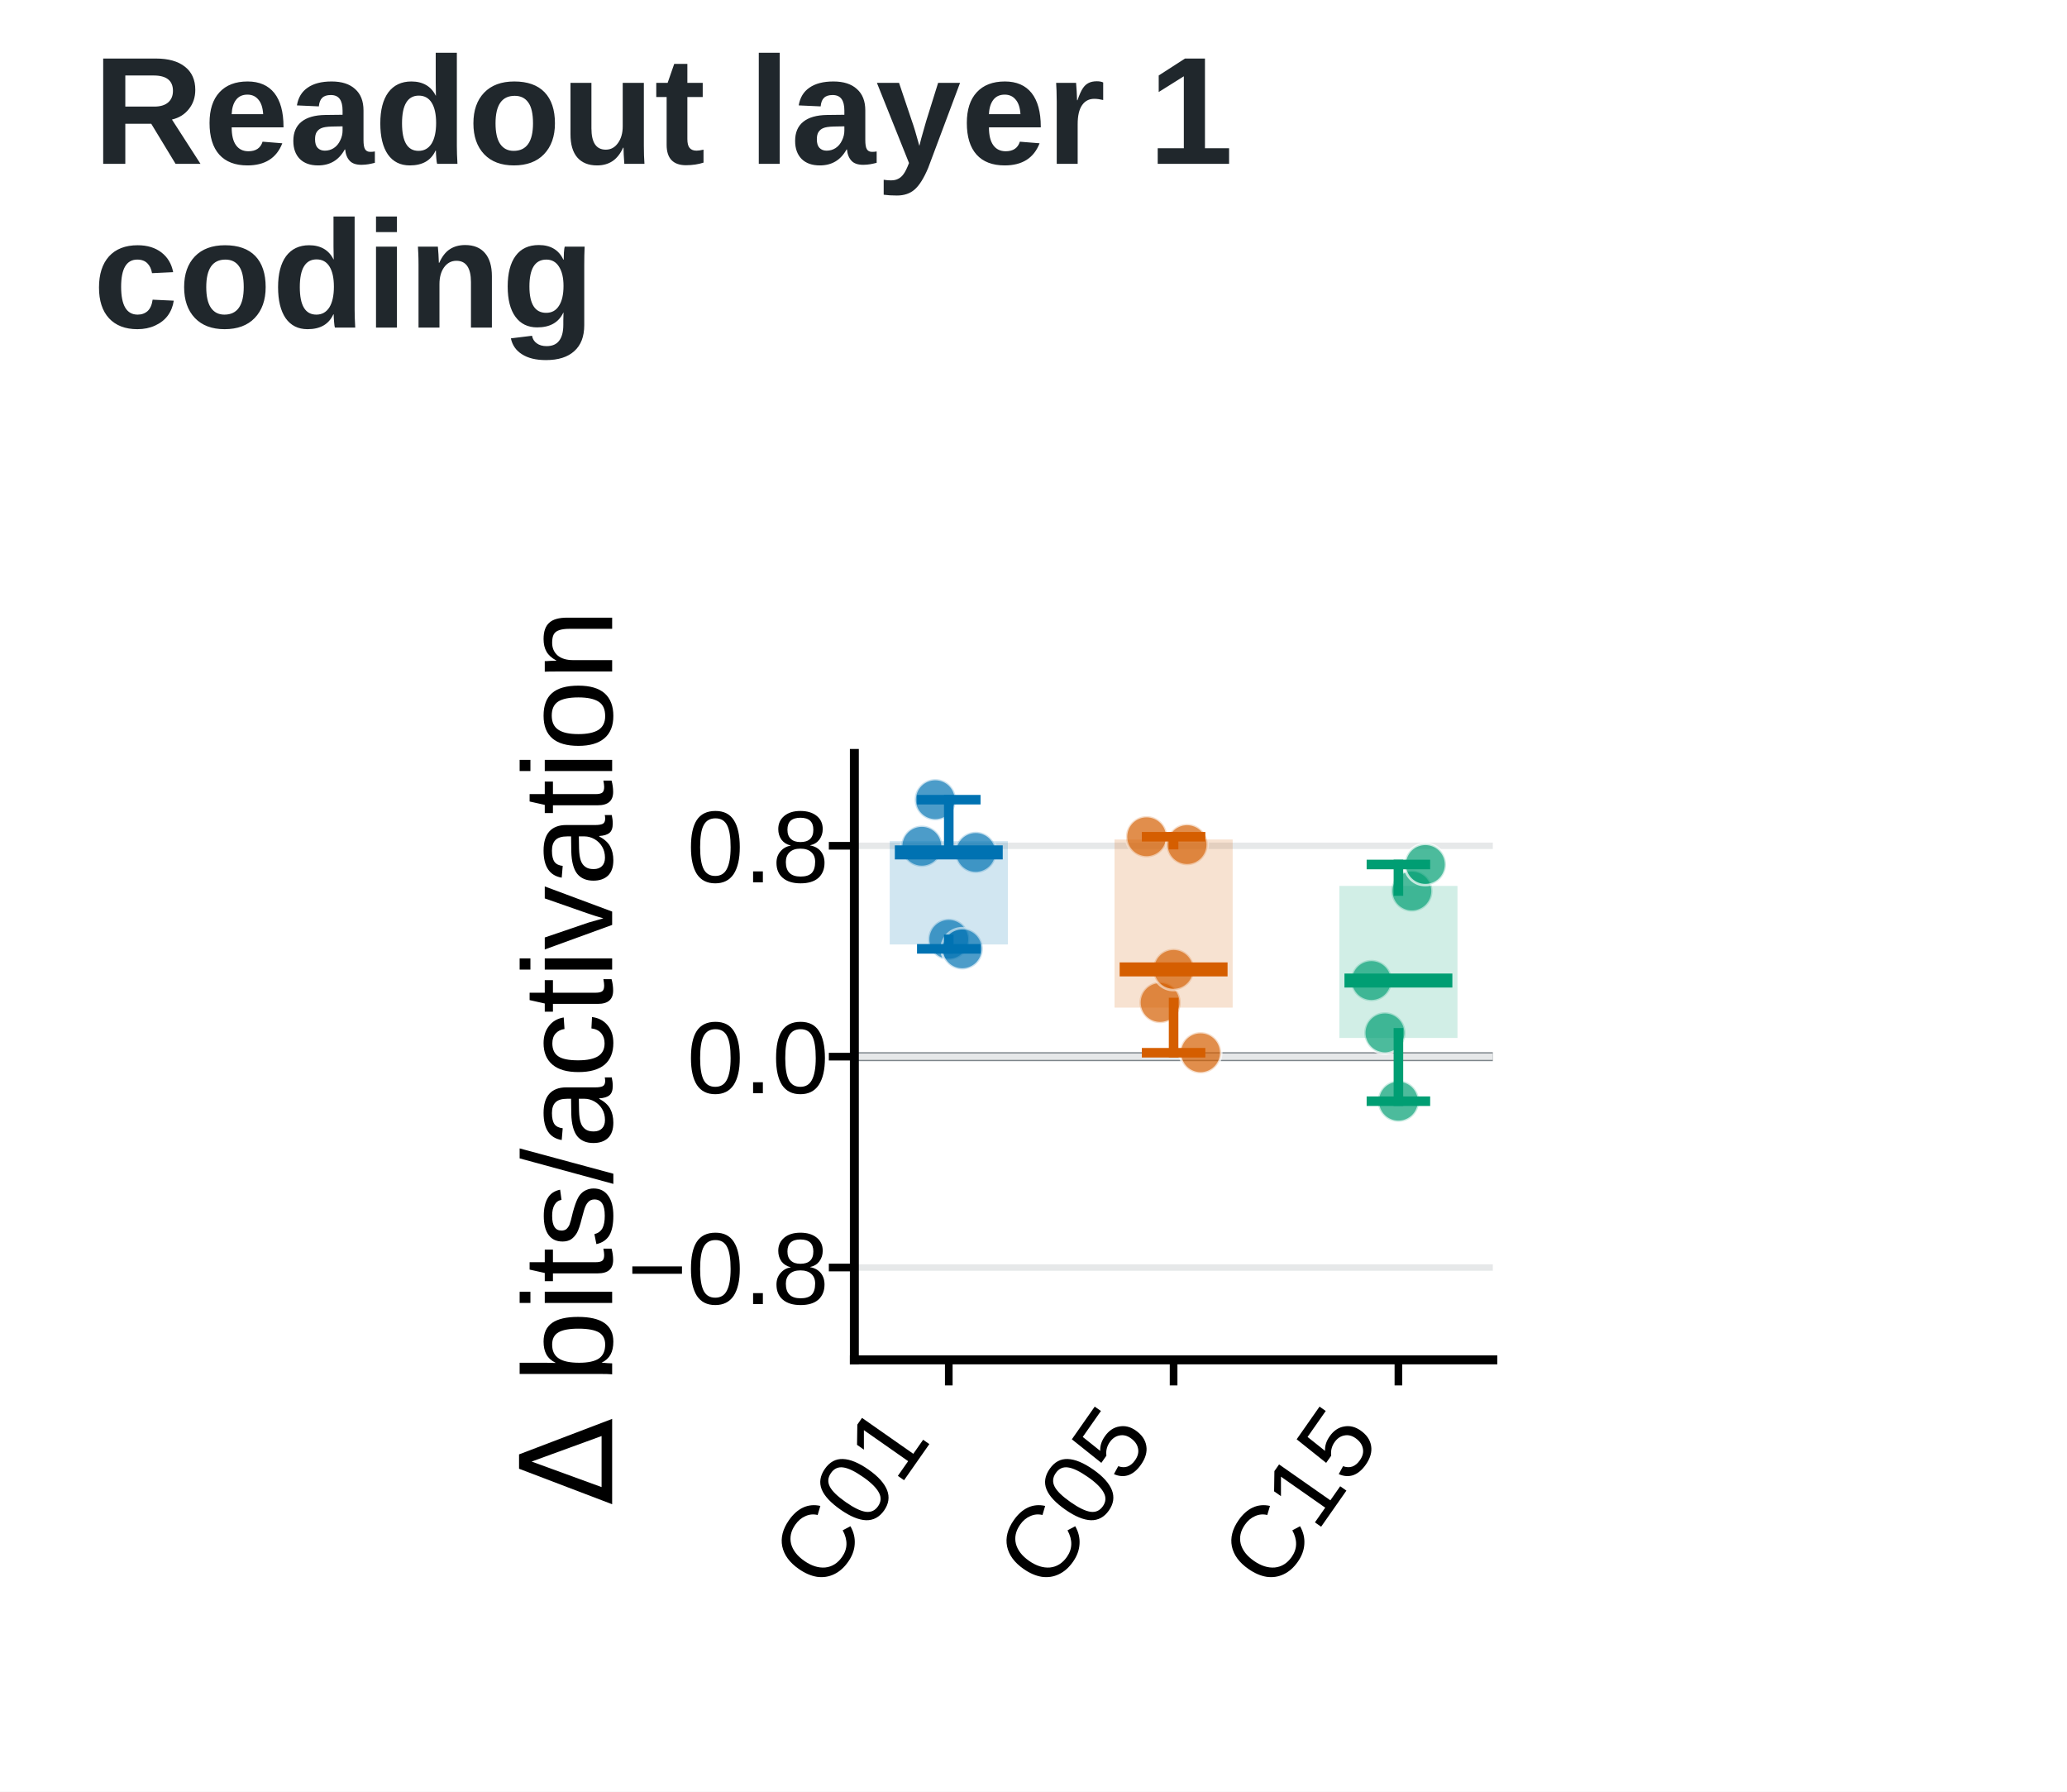
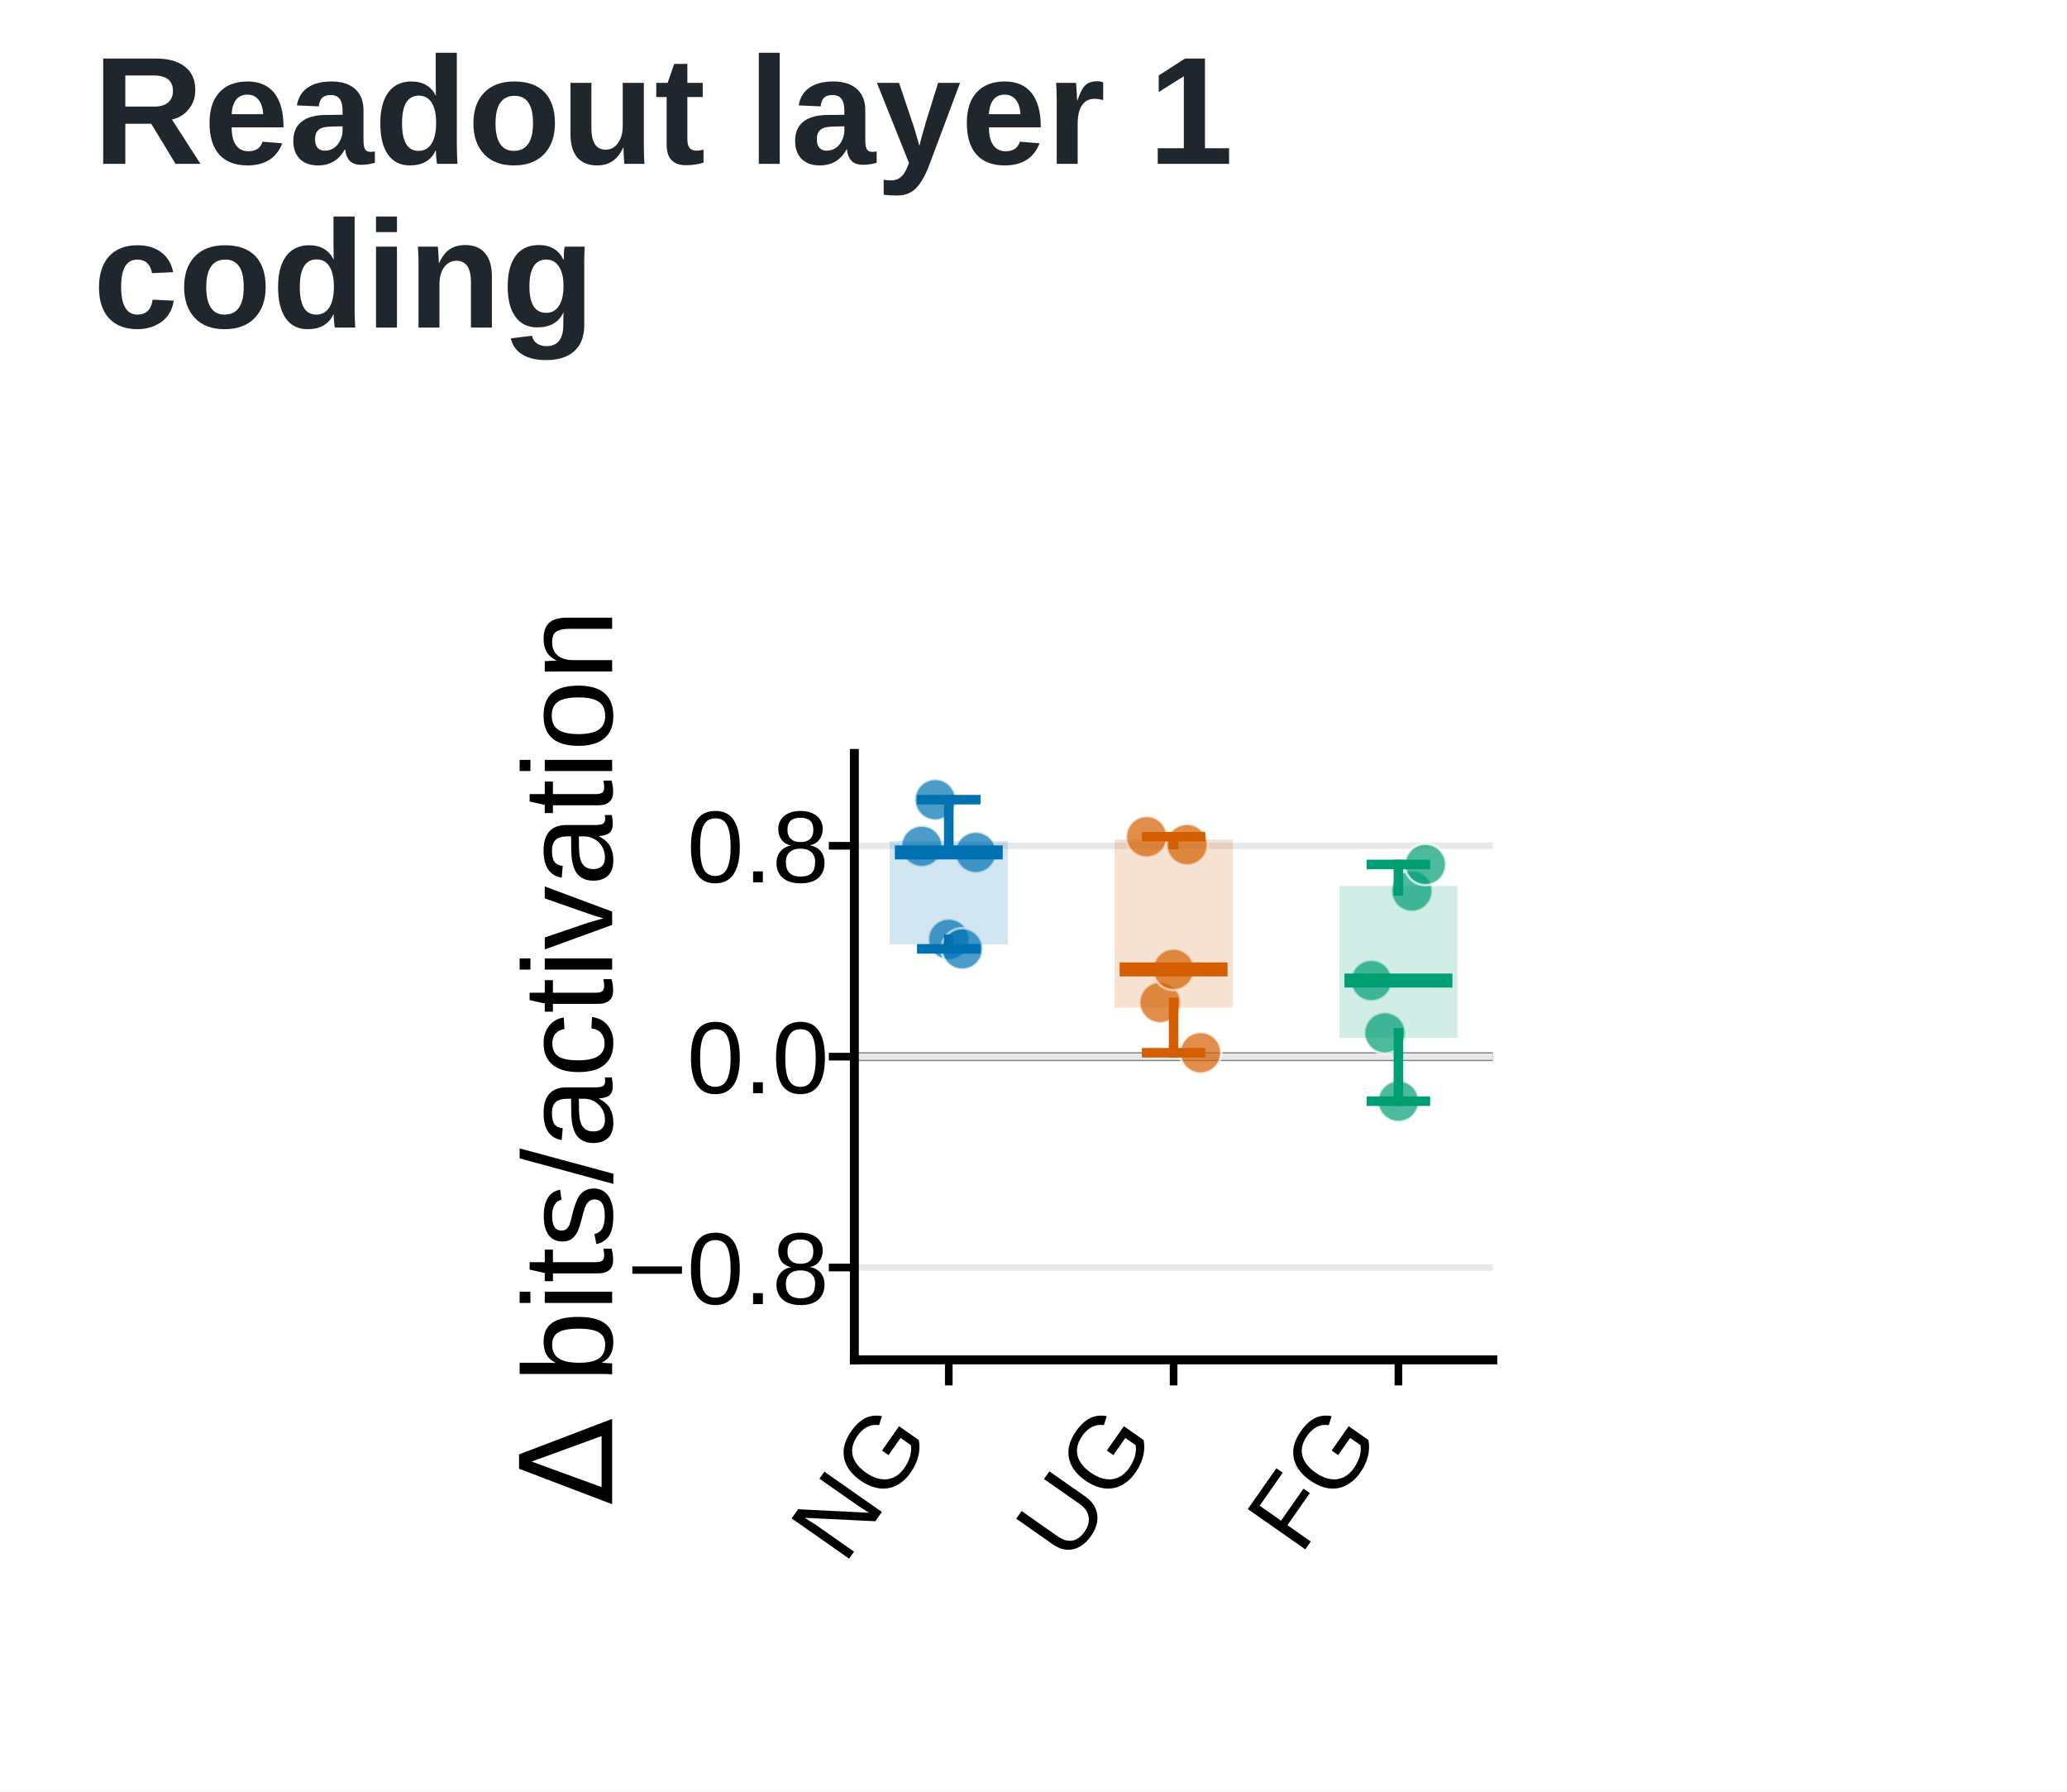
<svg xmlns="http://www.w3.org/2000/svg" xmlns:xlink="http://www.w3.org/1999/xlink" width="162pt" height="140.4pt" viewBox="0 0 162 140.4" version="1.1">
  <defs>
    <style type="text/css">*{stroke-linejoin: round; stroke-linecap: butt}</style>
  </defs>
  <g id="figure_1">
    <g id="patch_1">
      <path d="M 0 140.4 L 162 140.4 L 162 0 L 0 0 z " style="fill: #ffffff" />
    </g>
    <g id="axes_1">
      <g id="patch_2">
        <path d="M 66.96 106.56 L 117 106.56 L 117 59.04 L 66.96 59.04 z " style="fill: #ffffff" />
      </g>
      <g id="line2d_1">
        <path d="M 66.96 82.8 L 117 82.8 " clip-path="url(#pd6833d526d)" style="fill: none; stroke: #7d858a; stroke-width: 0.7; stroke-linecap: square" />
      </g>
      <g id="matplotlib.axis_1">
        <g id="xtick_1">
          <g id="line2d_2">
            <defs>
              <path id="m8e8d9a8fae" d="M 0 0 L 0 2 " style="stroke: #000000; stroke-width: 0.6" />
            </defs>
            <g>
              <use xlink:href="#m8e8d9a8fae" x="74.36" y="106.56" style="stroke: #000000; stroke-width: 0.6" />
            </g>
          </g>
          <g id="text_1">
-             <text style="font-size: 8px; font-family: 'Arial'" transform="translate(64.6406 124.8655) rotate(-55)">C01</text>
+             <text style="font-size: 8px; font-family: 'Arial'" transform="translate(66.17491 122.6743) rotate(-55)">NG</text>
          </g>
        </g>
        <g id="xtick_2">
          <g id="line2d_3">
            <g>
              <use xlink:href="#m8e8d9a8fae" x="91.98" y="106.56" style="stroke: #000000; stroke-width: 0.6" />
            </g>
          </g>
          <g id="text_2">
-             <text style="font-size: 8px; font-family: 'Arial'" transform="translate(82.26031 124.8655) rotate(-55)">C05</text>
+             <text style="font-size: 8px; font-family: 'Arial'" transform="translate(83.79463 122.6743) rotate(-55)">UG</text>
          </g>
        </g>
        <g id="xtick_3">
          <g id="line2d_4">
            <g>
              <use xlink:href="#m8e8d9a8fae" x="109.6" y="106.56" style="stroke: #000000; stroke-width: 0.6" />
            </g>
          </g>
          <g id="text_3">
-             <text style="font-size: 8px; font-family: 'Arial'" transform="translate(99.88003 124.8655) rotate(-55)">C15</text>
+             <text style="font-size: 8px; font-family: 'Arial'" transform="translate(101.9255 121.9442) rotate(-55)">FG</text>
          </g>
        </g>
      </g>
      <g id="matplotlib.axis_2">
        <g id="ytick_1">
          <g id="line2d_5">
            <path d="M 66.96 99.324 L 117 99.324 " clip-path="url(#pd6833d526d)" style="fill: none; stroke: #e6e8e9; stroke-width: 0.5; stroke-linecap: square" />
          </g>
          <g id="line2d_6">
            <defs>
              <path id="m2e3f482a18" d="M 0 0 L -2 0 " style="stroke: #000000; stroke-width: 0.6" />
            </defs>
            <g>
              <use xlink:href="#m2e3f482a18" x="66.96" y="99.324" style="stroke: #000000; stroke-width: 0.6" />
            </g>
          </g>
          <g id="text_4">
            <text style="font-size: 8px; font-family: 'Arial'; text-anchor: end" x="64.96" y="102.187" transform="rotate(-0 64.96 102.1866)">−0.8</text>
          </g>
        </g>
        <g id="ytick_2">
          <g id="line2d_7">
            <path d="M 66.96 82.8 L 117 82.8 " clip-path="url(#pd6833d526d)" style="fill: none; stroke: #e6e8e9; stroke-width: 0.5; stroke-linecap: square" />
          </g>
          <g id="line2d_8">
            <g>
              <use xlink:href="#m2e3f482a18" x="66.96" y="82.8" style="stroke: #000000; stroke-width: 0.6" />
            </g>
          </g>
          <g id="text_5">
            <text style="font-size: 8px; font-family: 'Arial'; text-anchor: end" x="64.96" y="85.663" transform="rotate(-0 64.96 85.66312)">0.0</text>
          </g>
        </g>
        <g id="ytick_3">
          <g id="line2d_9">
            <path d="M 66.96 66.276 L 117 66.276 " clip-path="url(#pd6833d526d)" style="fill: none; stroke: #e6e8e9; stroke-width: 0.5; stroke-linecap: square" />
          </g>
          <g id="line2d_10">
            <g>
              <use xlink:href="#m2e3f482a18" x="66.96" y="66.276" style="stroke: #000000; stroke-width: 0.6" />
            </g>
          </g>
          <g id="text_6">
            <text style="font-size: 8px; font-family: 'Arial'; text-anchor: end" x="64.96" y="69.14" transform="rotate(-0 64.96 69.13962)">0.8</text>
          </g>
        </g>
        <g id="text_7">
          <g transform="translate(48.68 117.95) rotate(-90)">
            <text>
              <tspan x="0" y="-0.703" style="font-size: 10px; font-family: 'DejaVu Sans'">Δ</tspan>
              <tspan x="6.841" y="-0.703" style="font-size: 10px; font-family: 'Arial'"> </tspan>
              <tspan x="9.619" y="-0.703" style="font-size: 10px; font-family: 'Arial'">b</tspan>
              <tspan x="15.181" y="-0.703" style="font-size: 10px; font-family: 'Arial'">i</tspan>
              <tspan x="17.402" y="-0.703" style="font-size: 10px; font-family: 'Arial'">t</tspan>
              <tspan x="20.181" y="-0.703" style="font-size: 10px; font-family: 'Arial'">s</tspan>
              <tspan x="25.181" y="-0.703" style="font-size: 10px; font-family: 'Arial'">/</tspan>
              <tspan x="27.959" y="-0.703" style="font-size: 10px; font-family: 'Arial'">a</tspan>
              <tspan x="33.521" y="-0.703" style="font-size: 10px; font-family: 'Arial'">c</tspan>
              <tspan x="38.521" y="-0.703" style="font-size: 10px; font-family: 'Arial'">t</tspan>
              <tspan x="41.299" y="-0.703" style="font-size: 10px; font-family: 'Arial'">i</tspan>
              <tspan x="43.521" y="-0.703" style="font-size: 10px; font-family: 'Arial'">v</tspan>
              <tspan x="48.521" y="-0.703" style="font-size: 10px; font-family: 'Arial'">a</tspan>
              <tspan x="54.082" y="-0.703" style="font-size: 10px; font-family: 'Arial'">t</tspan>
              <tspan x="56.86" y="-0.703" style="font-size: 10px; font-family: 'Arial'">i</tspan>
              <tspan x="59.082" y="-0.703" style="font-size: 10px; font-family: 'Arial'">o</tspan>
              <tspan x="64.644" y="-0.703" style="font-size: 10px; font-family: 'Arial'">n</tspan>
            </text>
          </g>
        </g>
      </g>
      <g id="PathCollection_1">
        <defs>
          <path id="md582424cbe" d="M 0 1.62 C 0.43 1.62 0.842 1.449 1.146 1.146 C 1.449 0.842 1.62 0.43 1.62 0 C 1.62 -0.43 1.449 -0.842 1.146 -1.146 C 0.842 -1.449 0.43 -1.62 0 -1.62 C -0.43 -1.62 -0.842 -1.449 -1.146 -1.146 C -1.449 -0.842 -1.62 -0.43 -1.62 0 C -1.62 0.43 -1.449 0.842 -1.146 1.146 C -0.842 1.449 -0.43 1.62 0 1.62 z " style="stroke: #ffffff; stroke-opacity: 0.7; stroke-width: 0.2" />
        </defs>
        <g clip-path="url(#pd6833d526d)">
          <use xlink:href="#md582424cbe" x="72.246" y="66.313" style="fill: #0072b2; fill-opacity: 0.7; stroke: #ffffff; stroke-opacity: 0.7; stroke-width: 0.2" />
          <use xlink:href="#md582424cbe" x="73.303" y="62.664" style="fill: #0072b2; fill-opacity: 0.7; stroke: #ffffff; stroke-opacity: 0.7; stroke-width: 0.2" />
          <use xlink:href="#md582424cbe" x="74.36" y="73.608" style="fill: #0072b2; fill-opacity: 0.7; stroke: #ffffff; stroke-opacity: 0.7; stroke-width: 0.2" />
          <use xlink:href="#md582424cbe" x="75.417" y="74.352" style="fill: #0072b2; fill-opacity: 0.7; stroke: #ffffff; stroke-opacity: 0.7; stroke-width: 0.2" />
          <use xlink:href="#md582424cbe" x="76.475" y="66.794" style="fill: #0072b2; fill-opacity: 0.7; stroke: #ffffff; stroke-opacity: 0.7; stroke-width: 0.2" />
        </g>
      </g>
      <g id="PathCollection_2">
        <defs>
          <path id="m32584ed796" d="M 0 1.62 C 0.43 1.62 0.842 1.449 1.146 1.146 C 1.449 0.842 1.62 0.43 1.62 0 C 1.62 -0.43 1.449 -0.842 1.146 -1.146 C 0.842 -1.449 0.43 -1.62 0 -1.62 C -0.43 -1.62 -0.842 -1.449 -1.146 -1.146 C -1.449 -0.842 -1.62 -0.43 -1.62 0 C -1.62 0.43 -1.449 0.842 -1.146 1.146 C -0.842 1.449 -0.43 1.62 0 1.62 z " style="stroke: #ffffff; stroke-opacity: 0.7; stroke-width: 0.2" />
        </defs>
        <g clip-path="url(#pd6833d526d)">
          <use xlink:href="#m32584ed796" x="89.866" y="65.567" style="fill: #d55e00; fill-opacity: 0.7; stroke: #ffffff; stroke-opacity: 0.7; stroke-width: 0.2" />
          <use xlink:href="#m32584ed796" x="90.923" y="78.557" style="fill: #d55e00; fill-opacity: 0.7; stroke: #ffffff; stroke-opacity: 0.7; stroke-width: 0.2" />
          <use xlink:href="#m32584ed796" x="91.98" y="75.963" style="fill: #d55e00; fill-opacity: 0.7; stroke: #ffffff; stroke-opacity: 0.7; stroke-width: 0.2" />
          <use xlink:href="#m32584ed796" x="93.037" y="66.183" style="fill: #d55e00; fill-opacity: 0.7; stroke: #ffffff; stroke-opacity: 0.7; stroke-width: 0.2" />
          <use xlink:href="#m32584ed796" x="94.094" y="82.493" style="fill: #d55e00; fill-opacity: 0.7; stroke: #ffffff; stroke-opacity: 0.7; stroke-width: 0.2" />
        </g>
      </g>
      <g id="PathCollection_3">
        <defs>
          <path id="mbeb117c654" d="M 0 1.62 C 0.43 1.62 0.842 1.449 1.146 1.146 C 1.449 0.842 1.62 0.43 1.62 0 C 1.62 -0.43 1.449 -0.842 1.146 -1.146 C 0.842 -1.449 0.43 -1.62 0 -1.62 C -0.43 -1.62 -0.842 -1.449 -1.146 -1.146 C -1.449 -0.842 -1.62 -0.43 -1.62 0 C -1.62 0.43 -1.449 0.842 -1.146 1.146 C -0.842 1.449 -0.43 1.62 0 1.62 z " style="stroke: #ffffff; stroke-opacity: 0.7; stroke-width: 0.2" />
        </defs>
        <g clip-path="url(#pd6833d526d)">
          <use xlink:href="#mbeb117c654" x="107.485" y="76.835" style="fill: #009e73; fill-opacity: 0.7; stroke: #ffffff; stroke-opacity: 0.7; stroke-width: 0.2" />
          <use xlink:href="#mbeb117c654" x="108.543" y="80.934" style="fill: #009e73; fill-opacity: 0.7; stroke: #ffffff; stroke-opacity: 0.7; stroke-width: 0.2" />
          <use xlink:href="#mbeb117c654" x="109.6" y="86.29" style="fill: #009e73; fill-opacity: 0.7; stroke: #ffffff; stroke-opacity: 0.7; stroke-width: 0.2" />
          <use xlink:href="#mbeb117c654" x="110.657" y="69.822" style="fill: #009e73; fill-opacity: 0.7; stroke: #ffffff; stroke-opacity: 0.7; stroke-width: 0.2" />
          <use xlink:href="#mbeb117c654" x="111.714" y="67.742" style="fill: #009e73; fill-opacity: 0.7; stroke: #ffffff; stroke-opacity: 0.7; stroke-width: 0.2" />
        </g>
      </g>
      <g id="patch_3">
        <path d="M 66.96 106.56 L 66.96 59.04 " style="fill: none; stroke: #000000; stroke-width: 0.7; stroke-linejoin: miter; stroke-linecap: square" />
      </g>
      <g id="patch_4">
        <path d="M 66.96 106.56 L 117 106.56 " style="fill: none; stroke: #000000; stroke-width: 0.7; stroke-linejoin: miter; stroke-linecap: square" />
      </g>
      <g id="patch_5">
        <path d="M 70.132 73.608 L 78.589 73.608 L 78.589 66.313 L 70.132 66.313 L 70.132 73.608 z " clip-path="url(#pd6833d526d)" style="fill: #0072b2; opacity: 0.18; stroke: #0072b2; stroke-width: 0.8; stroke-linejoin: miter" />
      </g>
      <g id="patch_6">
        <path d="M 87.751 78.557 L 96.209 78.557 L 96.209 66.183 L 87.751 66.183 L 87.751 78.557 z " clip-path="url(#pd6833d526d)" style="fill: #d55e00; opacity: 0.18; stroke: #d55e00; stroke-width: 0.8; stroke-linejoin: miter" />
      </g>
      <g id="patch_7">
        <path d="M 105.371 80.934 L 113.828 80.934 L 113.828 69.822 L 105.371 69.822 L 105.371 80.934 z " clip-path="url(#pd6833d526d)" style="fill: #009e73; opacity: 0.18; stroke: #009e73; stroke-width: 0.8; stroke-linejoin: miter" />
      </g>
      <g id="line2d_11">
        <path d="M 74.36 73.608 L 74.36 74.352 " clip-path="url(#pd6833d526d)" style="fill: none; stroke: #0072b2; stroke-width: 0.75; stroke-linecap: square" />
      </g>
      <g id="line2d_12">
        <path d="M 74.36 66.313 L 74.36 62.664 " clip-path="url(#pd6833d526d)" style="fill: none; stroke: #0072b2; stroke-width: 0.75; stroke-linecap: square" />
      </g>
      <g id="line2d_13">
        <path d="M 72.246 74.352 L 76.475 74.352 " clip-path="url(#pd6833d526d)" style="fill: none; stroke: #0072b2; stroke-width: 0.75; stroke-linecap: square" />
      </g>
      <g id="line2d_14">
        <path d="M 72.246 62.664 L 76.475 62.664 " clip-path="url(#pd6833d526d)" style="fill: none; stroke: #0072b2; stroke-width: 0.75; stroke-linecap: square" />
      </g>
      <g id="line2d_15">
        <path d="M 70.132 66.794 L 78.589 66.794 " clip-path="url(#pd6833d526d)" style="fill: none; stroke: #0072b2; stroke-width: 1.1" />
      </g>
      <g id="line2d_16">
        <path d="M 91.98 78.557 L 91.98 82.493 " clip-path="url(#pd6833d526d)" style="fill: none; stroke: #d55e00; stroke-width: 0.75; stroke-linecap: square" />
      </g>
      <g id="line2d_17">
        <path d="M 91.98 66.183 L 91.98 65.567 " clip-path="url(#pd6833d526d)" style="fill: none; stroke: #d55e00; stroke-width: 0.75; stroke-linecap: square" />
      </g>
      <g id="line2d_18">
        <path d="M 89.866 82.493 L 94.094 82.493 " clip-path="url(#pd6833d526d)" style="fill: none; stroke: #d55e00; stroke-width: 0.75; stroke-linecap: square" />
      </g>
      <g id="line2d_19">
        <path d="M 89.866 65.567 L 94.094 65.567 " clip-path="url(#pd6833d526d)" style="fill: none; stroke: #d55e00; stroke-width: 0.75; stroke-linecap: square" />
      </g>
      <g id="line2d_20">
        <path d="M 87.751 75.963 L 96.209 75.963 " clip-path="url(#pd6833d526d)" style="fill: none; stroke: #d55e00; stroke-width: 1.1" />
      </g>
      <g id="line2d_21">
        <path d="M 109.6 80.934 L 109.6 86.29 " clip-path="url(#pd6833d526d)" style="fill: none; stroke: #009e73; stroke-width: 0.75; stroke-linecap: square" />
      </g>
      <g id="line2d_22">
        <path d="M 109.6 69.822 L 109.6 67.742 " clip-path="url(#pd6833d526d)" style="fill: none; stroke: #009e73; stroke-width: 0.75; stroke-linecap: square" />
      </g>
      <g id="line2d_23">
        <path d="M 107.485 86.29 L 111.714 86.29 " clip-path="url(#pd6833d526d)" style="fill: none; stroke: #009e73; stroke-width: 0.75; stroke-linecap: square" />
      </g>
      <g id="line2d_24">
        <path d="M 107.485 67.742 L 111.714 67.742 " clip-path="url(#pd6833d526d)" style="fill: none; stroke: #009e73; stroke-width: 0.75; stroke-linecap: square" />
      </g>
      <g id="line2d_25">
        <path d="M 105.371 76.835 L 113.828 76.835 " clip-path="url(#pd6833d526d)" style="fill: none; stroke: #009e73; stroke-width: 1.1" />
      </g>
    </g>
    <g id="text_8">
      <text style="font-weight: 700; font-size: 12px; font-family: 'Arial'; fill: #20272c" transform="translate(7.29 12.837)">Readout layer 1</text>
      <text style="font-weight: 700; font-size: 12px; font-family: 'Arial'; fill: #20272c" transform="translate(7.29 25.66988)">coding</text>
    </g>
  </g>
  <defs>
    <clipPath id="pd6833d526d">
      <rect x="66.96" y="59.04" width="50.04" height="47.52" />
    </clipPath>
  </defs>
</svg>
